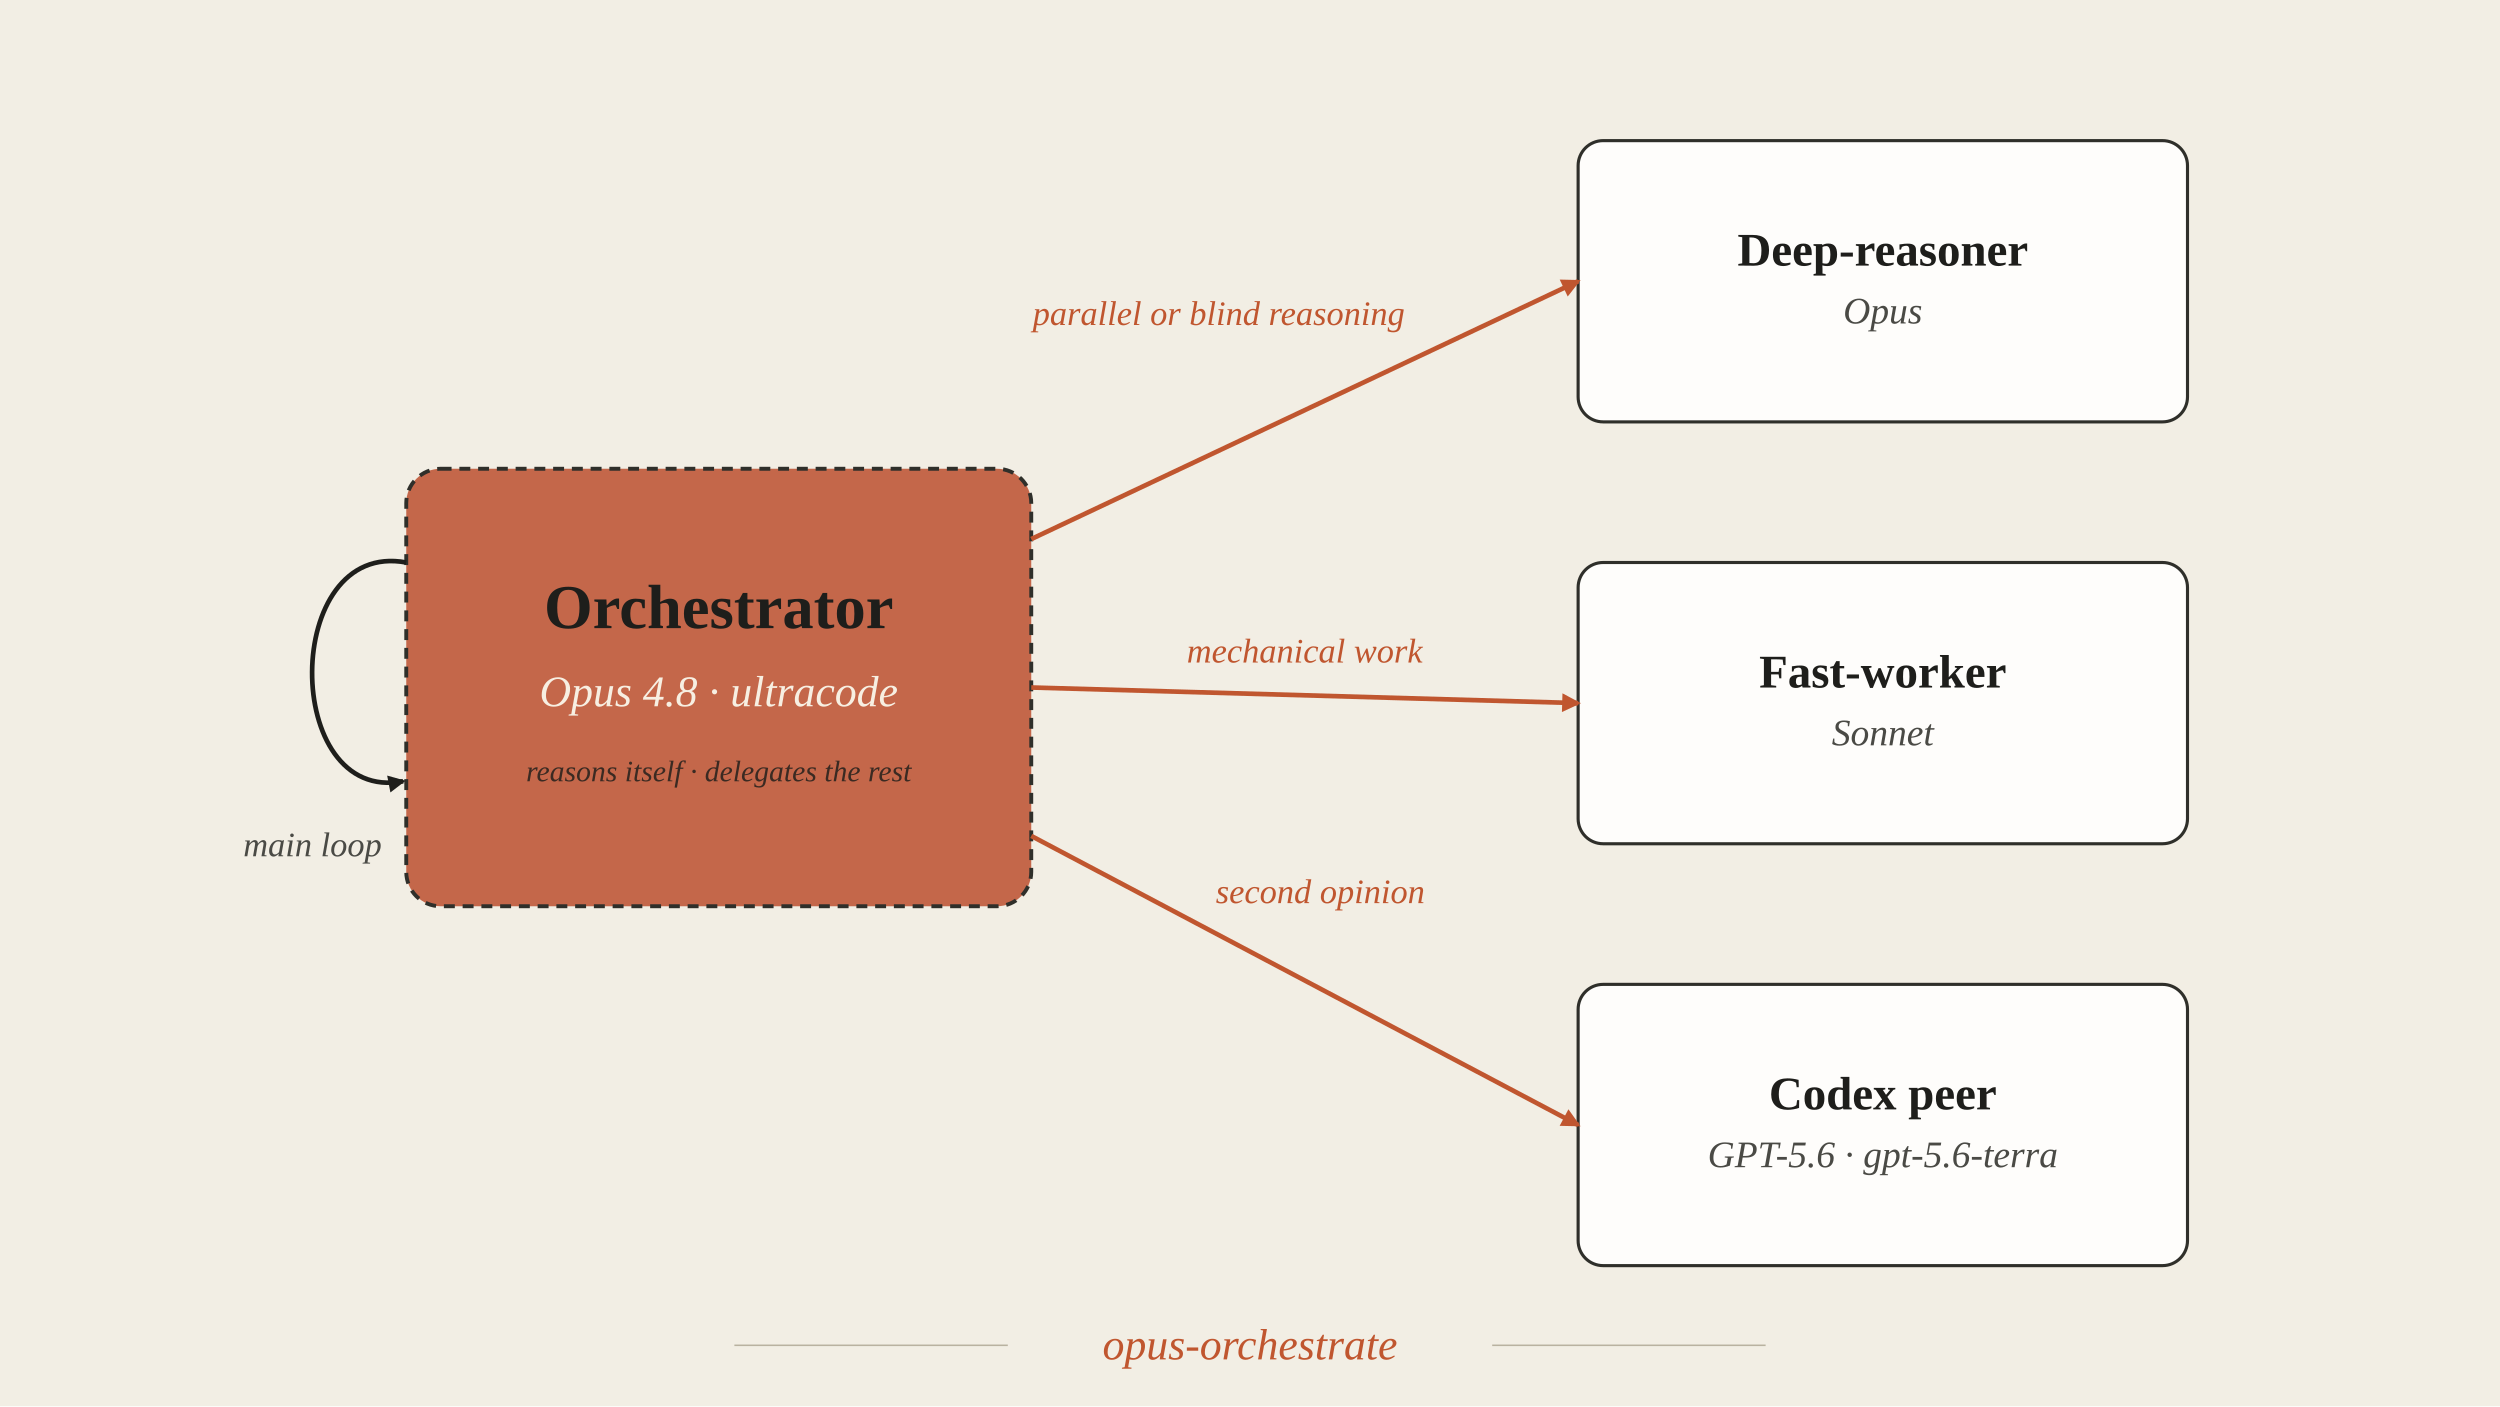
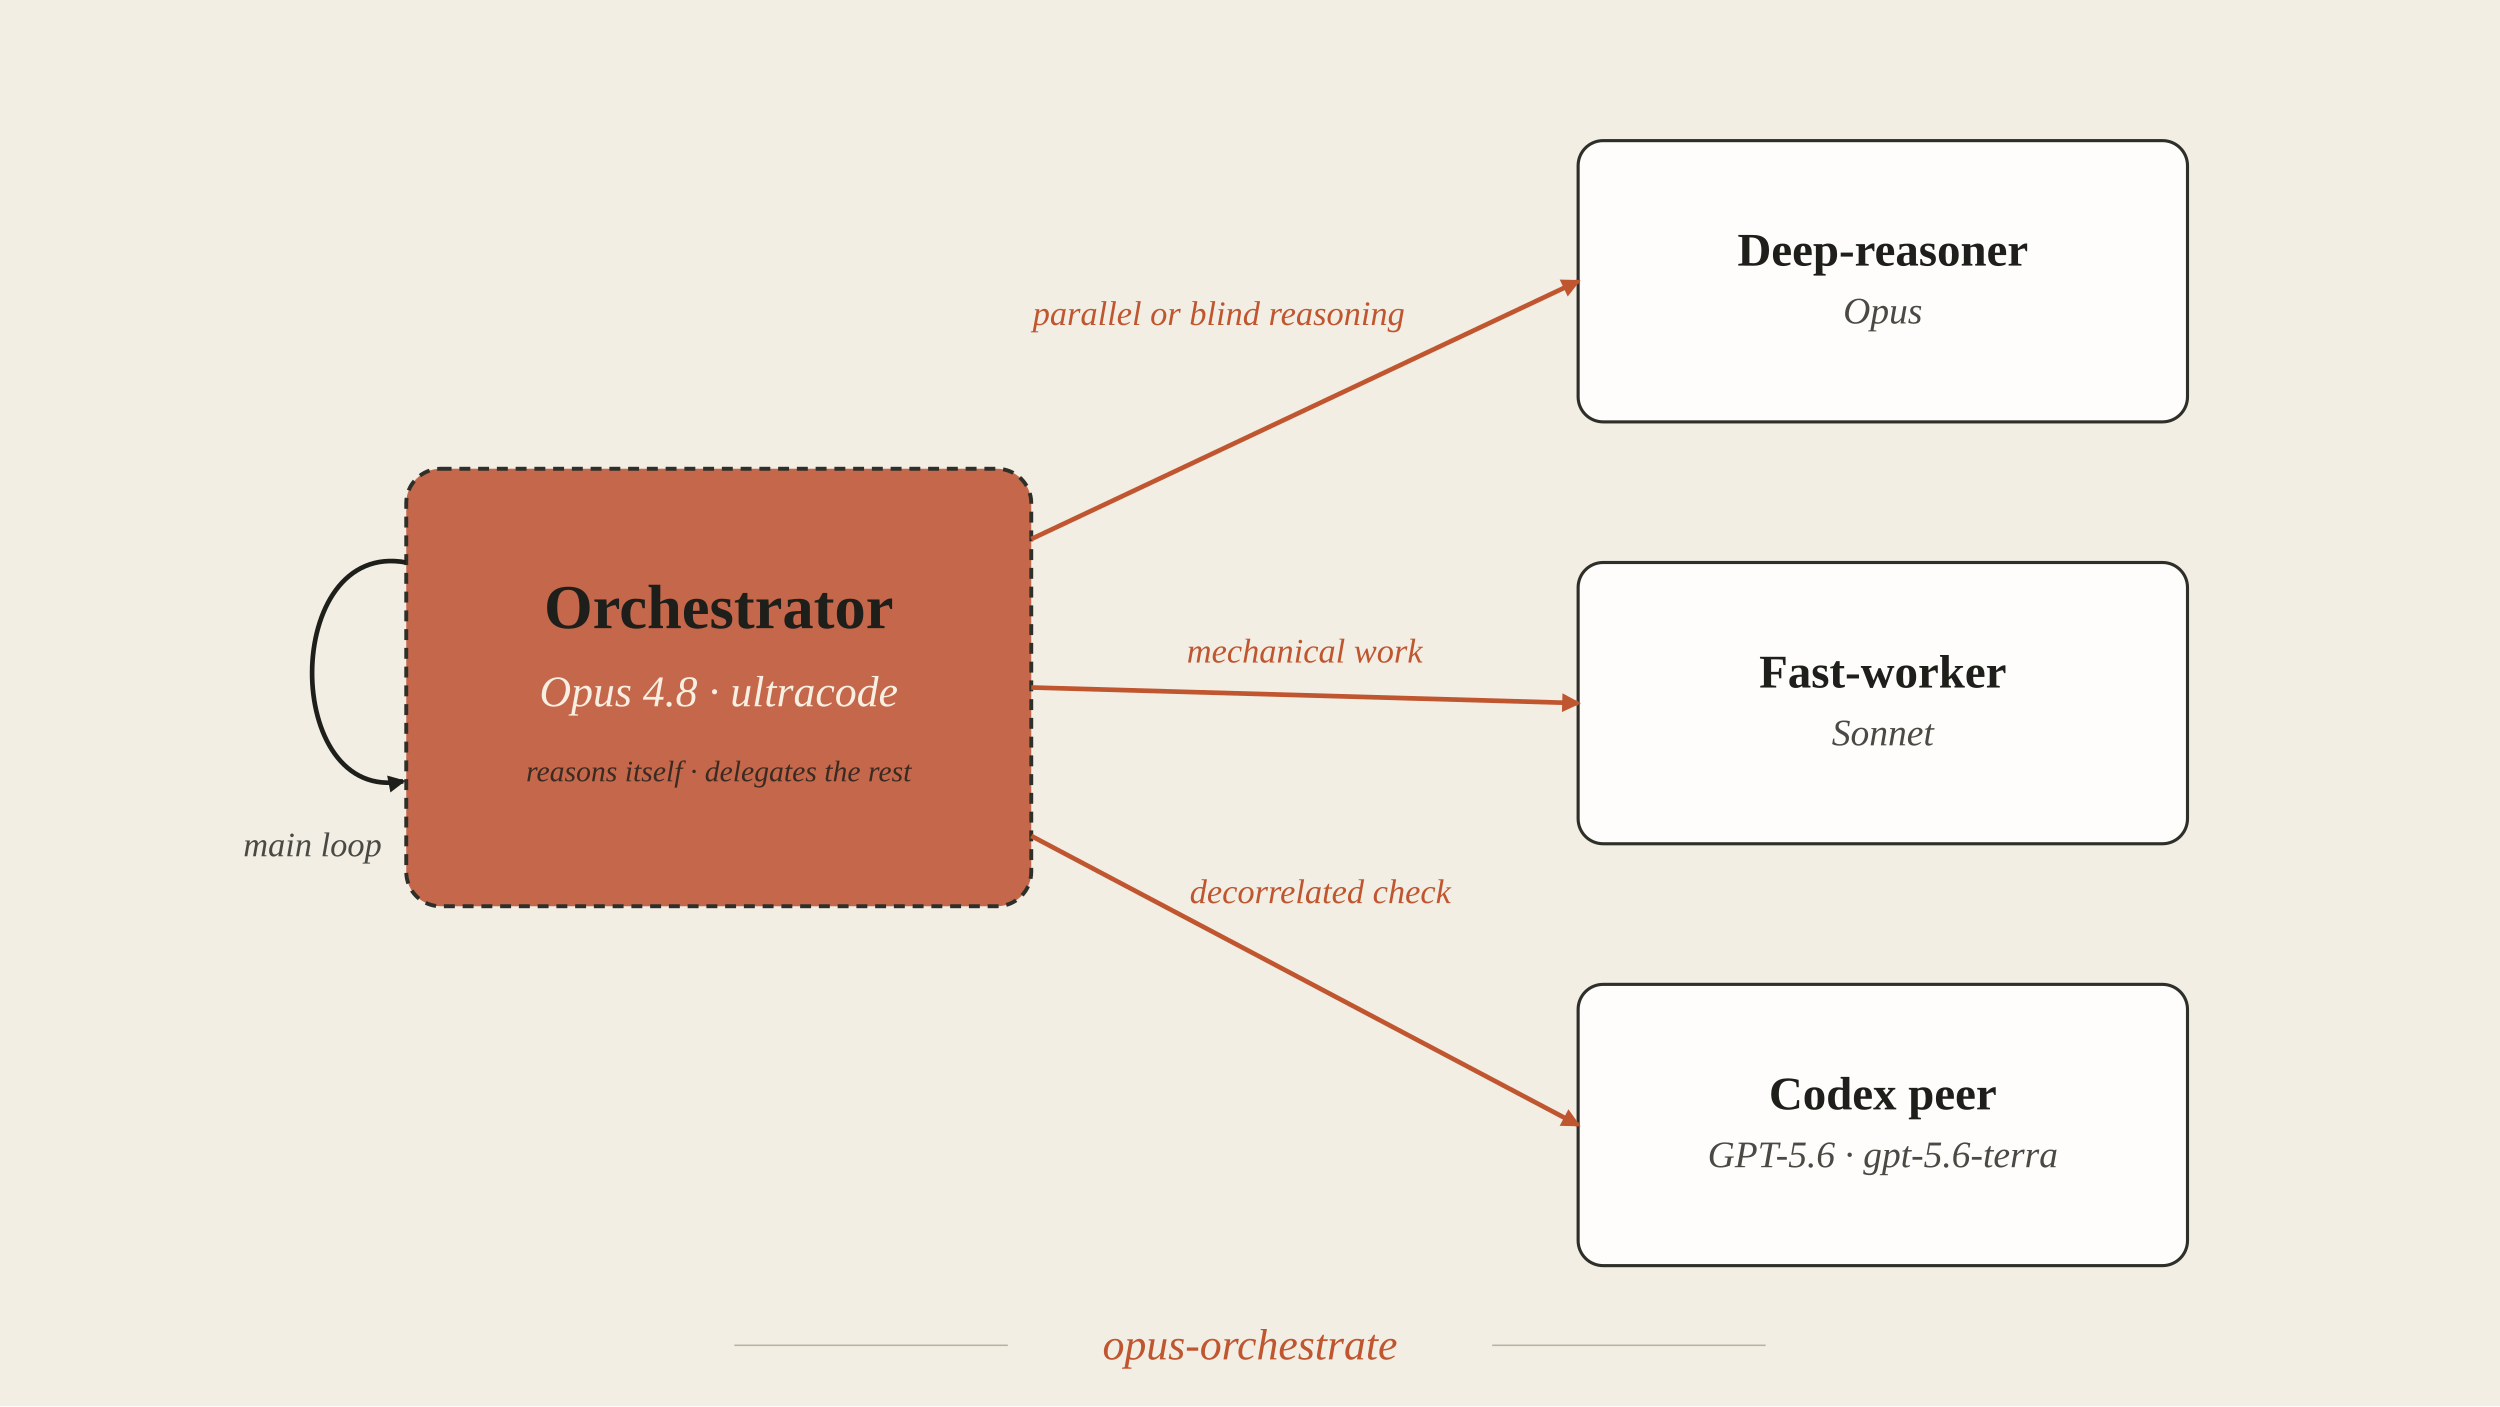
<svg xmlns="http://www.w3.org/2000/svg" viewBox="0 0 1600 900" width="1600" height="900" role="img">
  <defs>
    <marker id="ah-o" viewBox="0 0 10 10" refX="8.5" refY="5" markerWidth="12" markerHeight="12" orient="auto" markerUnits="userSpaceOnUse">
      <path d="M0,0 L10,5 L0,10 z" fill="#C0562F" />
    </marker>
    <marker id="ah-k" viewBox="0 0 10 10" refX="8.5" refY="5" markerWidth="11" markerHeight="11" orient="auto" markerUnits="userSpaceOnUse">
      <path d="M0,0 L10,5 L0,10 z" fill="#1E1E1B" />
    </marker>
  </defs>
  <rect x="0" y="0" width="1600" height="900" fill="#F2EEE4" />
  <rect x="260" y="300" width="400" height="280" rx="22" ry="22" fill="#C4674A" stroke="#2F2F2A" stroke-width="2.5" stroke-dasharray="7 5" />
  <text x="460" y="402" font-family="Georgia, 'Times New Roman', serif" font-size="40" fill="#1E1E1B" font-weight="bold" text-anchor="middle">Orchestrator</text>
  <text x="460" y="452" font-family="Georgia, 'Times New Roman', serif" font-size="28" fill="#F7EFE2" font-style="italic" text-anchor="middle">Opus 4.8 · ultracode</text>
  <text x="460" y="500" font-family="Georgia, 'Times New Roman', serif" font-size="19" fill="#3B2A22" font-style="italic" text-anchor="middle">reasons itself · delegates the rest</text>
  <path d="M 260 360 C 180 345, 180 515, 258 500" fill="none" stroke="#1E1E1B" stroke-width="3" marker-end="url(#ah-k)" />
  <text x="200" y="548" font-family="Georgia, 'Times New Roman', serif" font-size="22" fill="#4A4A45" font-style="italic" text-anchor="middle">main loop</text>
  <rect x="1010" y="90" width="390" height="180" rx="16" ry="16" fill="#FEFDFB" stroke="#2F2F2A" stroke-width="2" />
  <text x="1205" y="170" font-family="Georgia, 'Times New Roman', serif" font-size="30" fill="#1E1E1B" font-weight="bold" text-anchor="middle">Deep-reasoner</text>
  <text x="1205" y="207" font-family="Georgia, 'Times New Roman', serif" font-size="24" fill="#4A4A45" font-style="italic" text-anchor="middle">Opus</text>
  <rect x="1010" y="360" width="390" height="180" rx="16" ry="16" fill="#FEFDFB" stroke="#2F2F2A" stroke-width="2" />
  <text x="1205" y="440" font-family="Georgia, 'Times New Roman', serif" font-size="30" fill="#1E1E1B" font-weight="bold" text-anchor="middle">Fast-worker</text>
  <text x="1205" y="477" font-family="Georgia, 'Times New Roman', serif" font-size="24" fill="#4A4A45" font-style="italic" text-anchor="middle">Sonnet</text>
  <rect x="1010" y="630" width="390" height="180" rx="16" ry="16" fill="#FEFDFB" stroke="#2F2F2A" stroke-width="2" />
  <text x="1205" y="710" font-family="Georgia, 'Times New Roman', serif" font-size="30" fill="#1E1E1B" font-weight="bold" text-anchor="middle">Codex peer</text>
  <text x="1205" y="747" font-family="Georgia, 'Times New Roman', serif" font-size="24" fill="#4A4A45" font-style="italic" text-anchor="middle">GPT-5.6 · gpt-5.6-terra</text>
  <line x1="660" y1="345" x2="1010" y2="180" stroke="#C0562F" stroke-width="3" marker-end="url(#ah-o)" />
  <line x1="660" y1="440" x2="1010" y2="450" stroke="#C0562F" stroke-width="3" marker-end="url(#ah-o)" />
  <line x1="660" y1="535" x2="1010" y2="720" stroke="#C0562F" stroke-width="3" marker-end="url(#ah-o)" />
  <text x="780" y="208" font-family="Georgia, 'Times New Roman', serif" font-size="22" fill="#C0562F" font-style="italic" text-anchor="middle">parallel or blind reasoning</text>
  <text x="835" y="424" font-family="Georgia, 'Times New Roman', serif" font-size="22" fill="#C0562F" font-style="italic" text-anchor="middle">mechanical work</text>
-   <text x="845" y="578" font-family="Georgia, 'Times New Roman', serif" font-size="22" fill="#C0562F" font-style="italic" text-anchor="middle">second opinion</text>
+   <text x="845" y="578" font-family="Georgia, 'Times New Roman', serif" font-size="22" fill="#C0562F" font-style="italic" text-anchor="middle">decorrelated check</text>
  <line x1="470" y1="861" x2="645" y2="861" stroke="#B9B2A0" stroke-width="1" />
  <line x1="955" y1="861" x2="1130" y2="861" stroke="#B9B2A0" stroke-width="1" />
  <text x="800" y="870" font-family="Georgia, 'Times New Roman', serif" font-size="28" fill="#C0562F" font-style="italic" text-anchor="middle">opus-orchestrate</text>
</svg>
